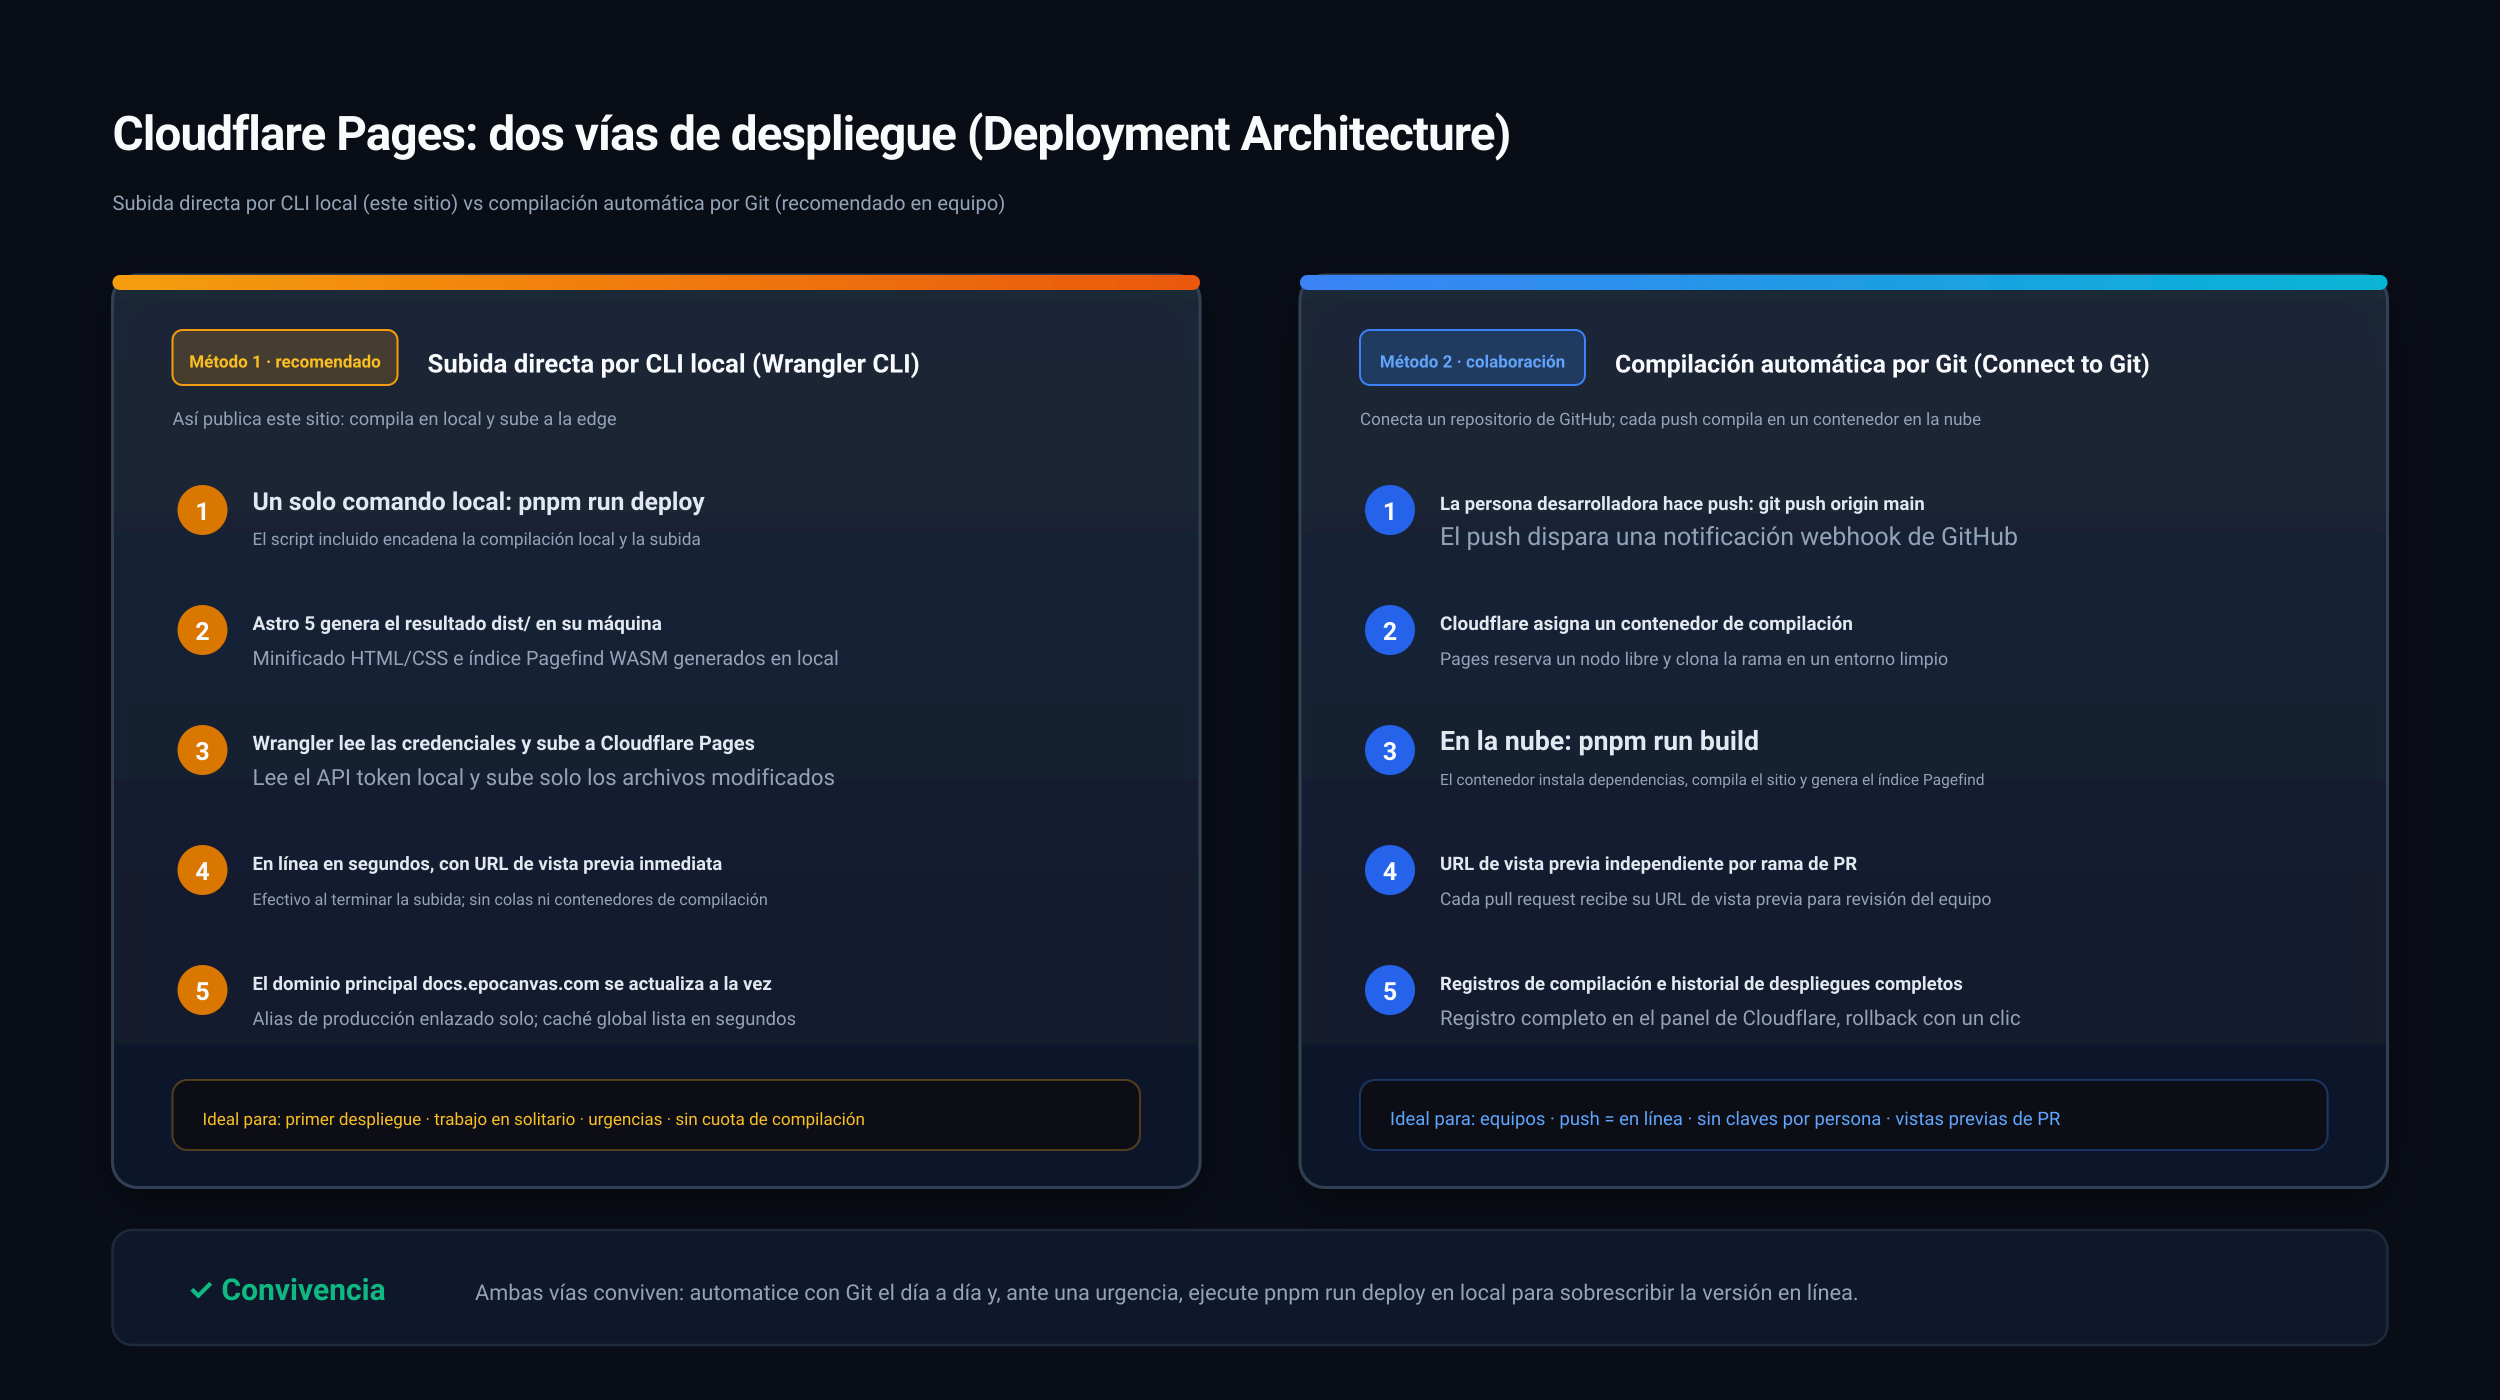
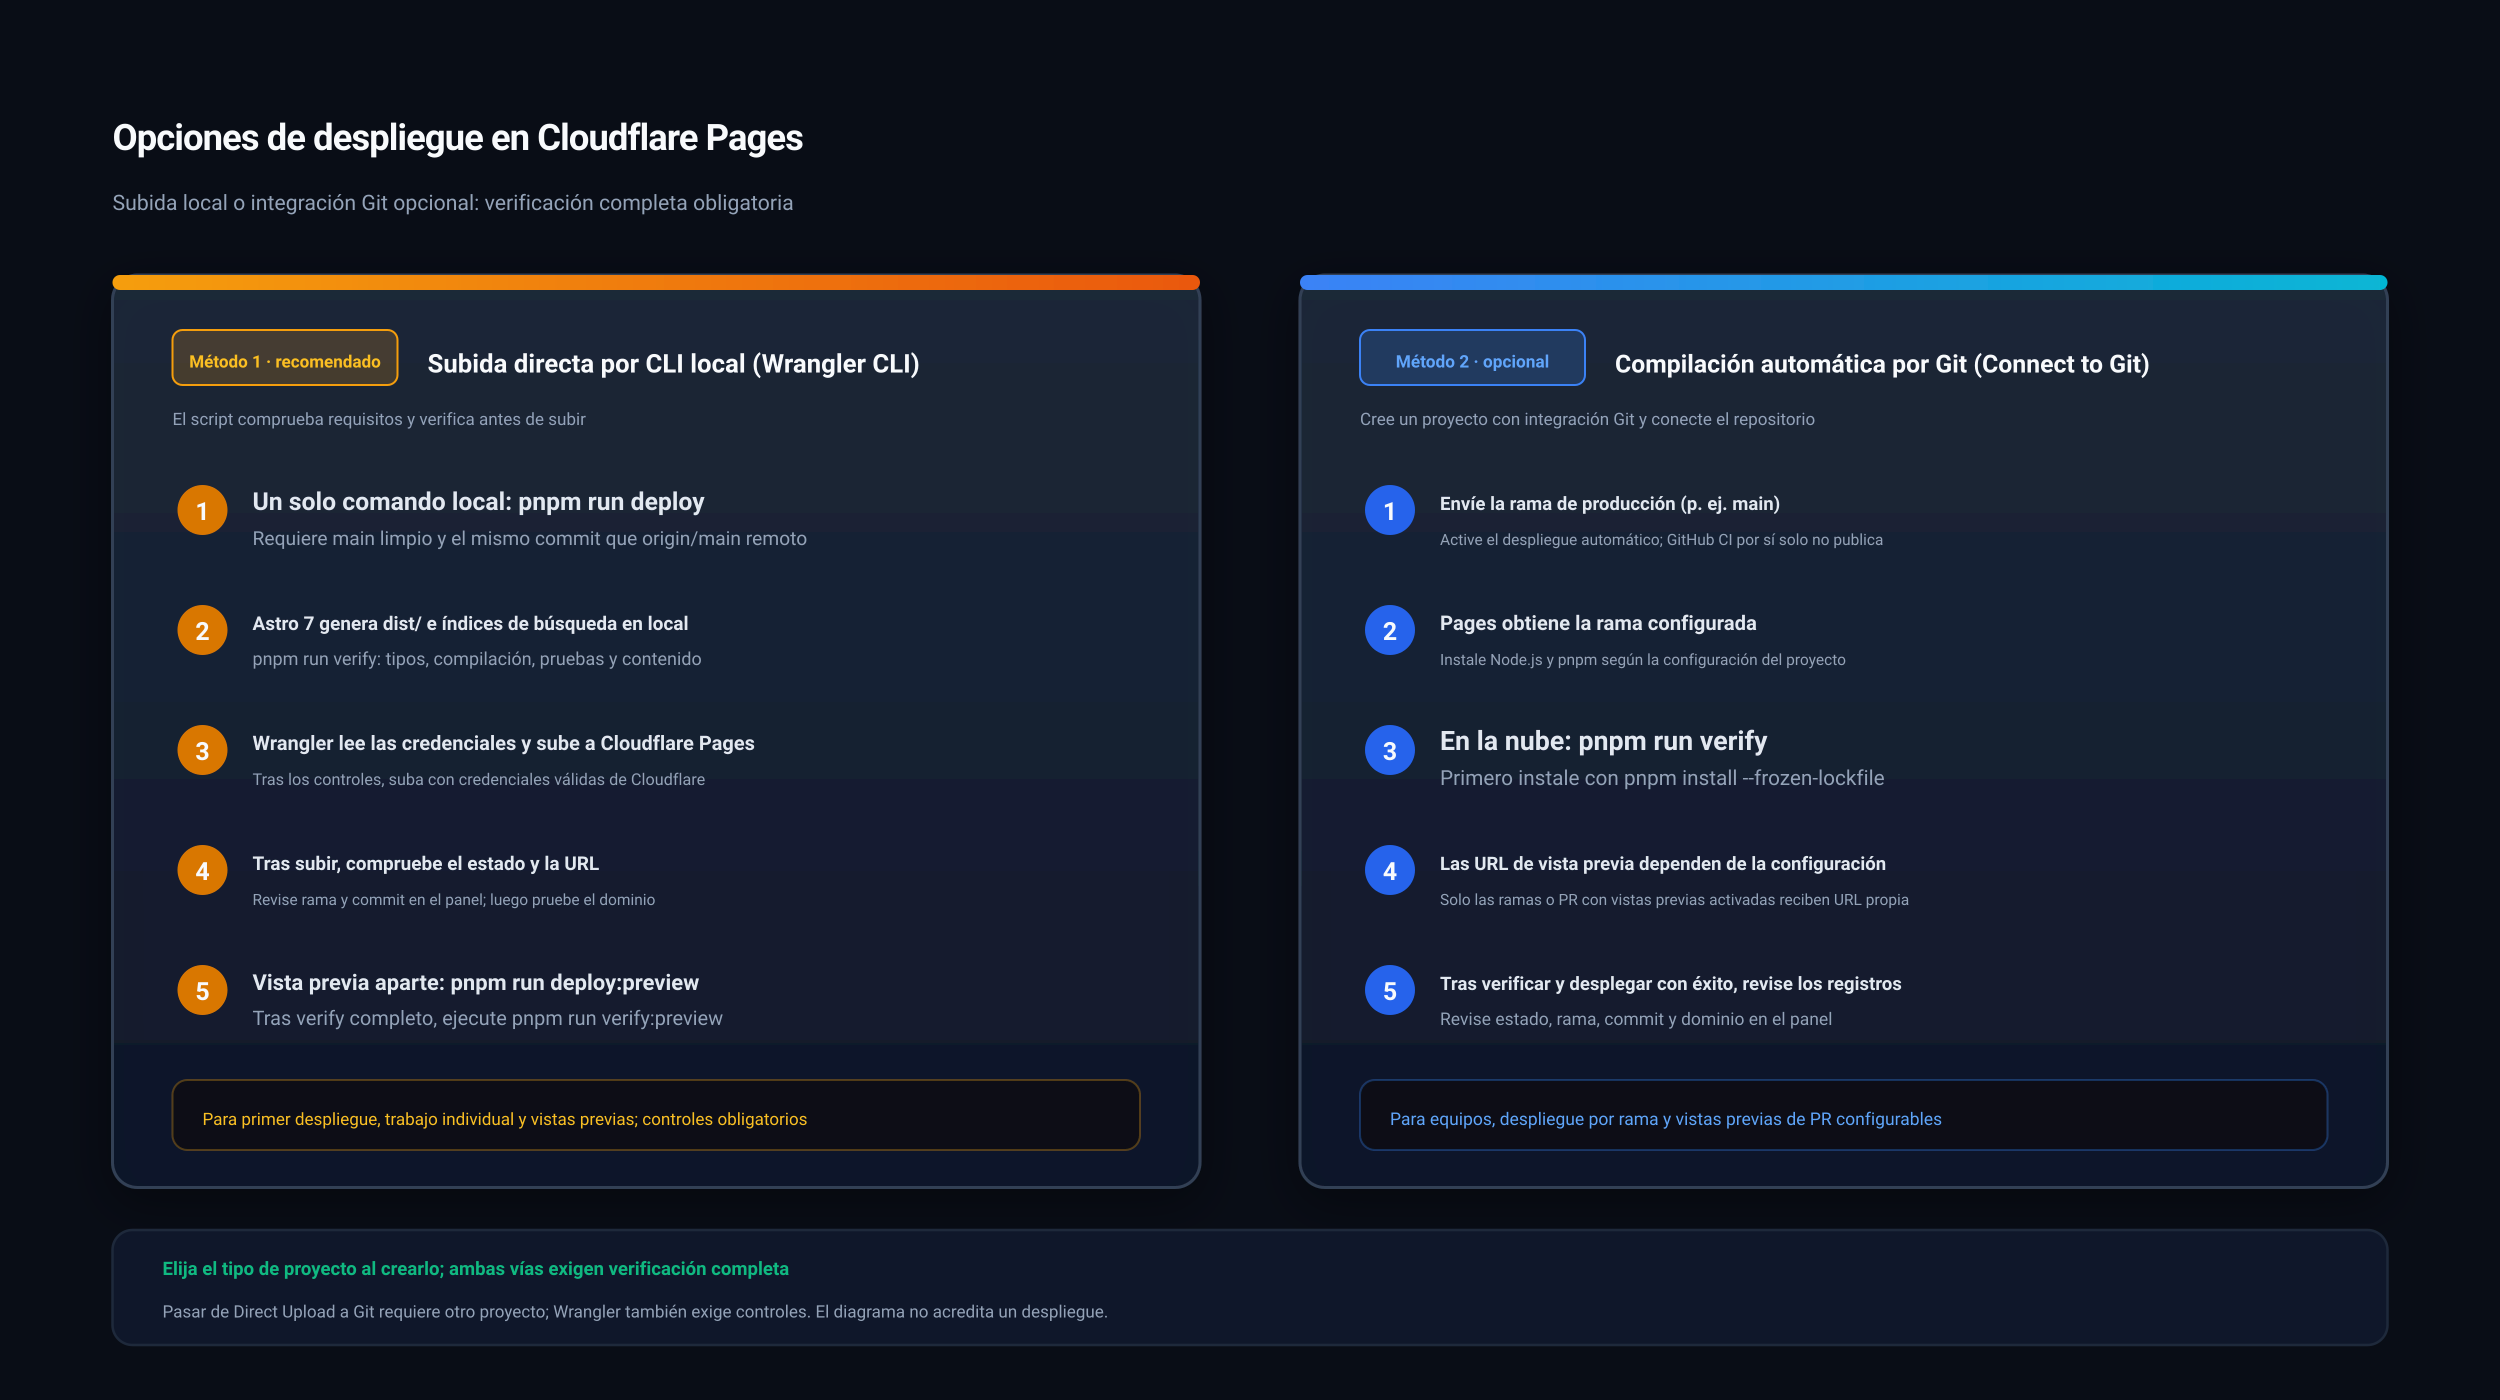
<svg xmlns="http://www.w3.org/2000/svg" viewBox="0 0 1000 560" width="100%" height="100%" style="background:#090d16; font-family:-apple-system,BlinkMacSystemFont,'Segoe UI',Roboto,Helvetica,Arial,sans-serif;">
  <defs>
    <linearGradient id="dc-card" x1="0%" y1="0%" x2="0%" y2="100%">
      <stop offset="0%" stop-color="#1e293b" stop-opacity="0.95" />
      <stop offset="100%" stop-color="#0f172a" stop-opacity="0.95" />
    </linearGradient>
    <linearGradient id="grad-amber-orange" x1="0%" y1="0%" x2="100%" y2="0%">
      <stop offset="0%" stop-color="#f59e0b" />
      <stop offset="100%" stop-color="#ea580c" />
    </linearGradient>
    <linearGradient id="grad-blue-cyan" x1="0%" y1="0%" x2="100%" y2="0%">
      <stop offset="0%" stop-color="#3b82f6" />
      <stop offset="100%" stop-color="#06b6d4" />
    </linearGradient>
    <filter id="dc-shadow" x="-5%" y="-5%" width="110%" height="110%">
      <feDropShadow dx="0" dy="6" stdDeviation="10" flood-color="#000000" flood-opacity="0.4" />
    </filter>
  </defs>
  <rect width="1000" height="560" fill="#090d16" />
  <g transform="translate(45, 36)">
-     <text x="0" y="24" fill="#f8fafc" font-size="19.1" font-weight="700" letter-spacing="-0.4">Cloudflare Pages: dos vías de despliegue (Deployment Architecture)</text>
-     <text x="0" y="48" fill="#94a3b8" font-size="8.06">Subida directa por CLI local (este sitio) vs compilación automática por Git (recomendado en equipo)</text>
+     <text x="0" y="24" fill="#f8fafc" font-size="14.6" font-weight="700" letter-spacing="-0.4">Opciones de despliegue en Cloudflare Pages</text>
+     <text x="0" y="48" fill="#94a3b8" font-size="8.5">Subida local o integración Git opcional: verificación completa obligatoria</text>
  </g>
  <g transform="translate(45, 110)" filter="url(#dc-shadow)">
    <rect width="435" height="365" rx="10" fill="url(#dc-card)" stroke="#334155" stroke-width="1.2" />
    <rect width="435" height="6" rx="3" fill="url(#grad-amber-orange)" />
    <g transform="translate(24, 22)">
      <rect width="90" height="22" rx="4" fill="#f59e0b" fill-opacity="0.2" stroke="#f59e0b" stroke-width="0.8" />
      <text x="45" y="15" fill="#fbbf24" font-size="6.82" font-weight="700" text-anchor="middle">Método 1 · recomendado</text>
      <text x="102" y="17" fill="#f8fafc" font-size="10.3" font-weight="700">Subida directa por CLI local (Wrangler CLI)</text>
-       <text x="0" y="38" fill="#94a3b8" font-size="7.3">Así publica este sitio: compila en local y sube a la edge</text>
+       <text x="0" y="38" fill="#94a3b8" font-size="6.82">El script comprueba requisitos y verifica antes de subir</text>
    </g>
    <g transform="translate(24, 80)">
      <g transform="translate(0, 0)">
        <circle cx="12" cy="14" r="10" fill="#d97706" />
        <text x="12" y="18" fill="#f8fafc" font-size="10" font-weight="700" text-anchor="middle">1</text>
        <text x="32" y="14" fill="#e2e8f0" font-size="9.9" font-weight="600">Un solo comando local: pnpm run deploy</text>
-         <text x="32" y="28" fill="#94a3b8" font-size="6.9">El script incluido encadena la compilación local y la subida</text>
+         <text x="32" y="28" fill="#94a3b8" font-size="7.7">Requiere main limpio y el mismo commit que origin/main remoto</text>
      </g>
      <g transform="translate(0, 48)">
        <circle cx="12" cy="14" r="10" fill="#d97706" />
        <text x="12" y="18" fill="#f8fafc" font-size="10" font-weight="700" text-anchor="middle">2</text>
-         <text x="32" y="14" fill="#e2e8f0" font-size="7.7" font-weight="600">Astro 5 genera el resultado dist/ en su máquina</text>
-         <text x="32" y="28" fill="#94a3b8" font-size="7.9">Minificado HTML/CSS e índice Pagefind WASM generados en local</text>
+         <text x="32" y="14" fill="#e2e8f0" font-size="7.6" font-weight="600">Astro 7 genera dist/ e índices de búsqueda en local</text>
+         <text x="32" y="28" fill="#94a3b8" font-size="7.2">pnpm run verify: tipos, compilación, pruebas y contenido</text>
      </g>
      <g transform="translate(0, 96)">
        <circle cx="12" cy="14" r="10" fill="#d97706" />
        <text x="12" y="18" fill="#f8fafc" font-size="10" font-weight="700" text-anchor="middle">3</text>
        <text x="32" y="14" fill="#e2e8f0" font-size="8" font-weight="600">Wrangler lee las credenciales y sube a Cloudflare Pages</text>
-         <text x="32" y="28" fill="#94a3b8" font-size="8.9">Lee el API token local y sube solo los archivos modificados</text>
+         <text x="32" y="28" fill="#94a3b8" font-size="6.5">Tras los controles, suba con credenciales válidas de Cloudflare</text>
      </g>
      <g transform="translate(0, 144)">
        <circle cx="12" cy="14" r="10" fill="#d97706" />
        <text x="12" y="18" fill="#f8fafc" font-size="10" font-weight="700" text-anchor="middle">4</text>
-         <text x="32" y="14" fill="#e2e8f0" font-size="7.44" font-weight="600">En línea en segundos, con URL de vista previa inmediata</text>
-         <text x="32" y="28" fill="#94a3b8" font-size="6.5">Efectivo al terminar la subida; sin colas ni contenedores de compilación</text>
+         <text x="32" y="14" fill="#e2e8f0" font-size="7.6" font-weight="600">Tras subir, compruebe el estado y la URL</text>
+         <text x="32" y="28" fill="#94a3b8" font-size="6.2">Revise rama y commit en el panel; luego pruebe el dominio</text>
      </g>
      <g transform="translate(0, 192)">
        <circle cx="12" cy="14" r="10" fill="#d97706" />
        <text x="12" y="18" fill="#f8fafc" font-size="10" font-weight="700" text-anchor="middle">5</text>
-         <text x="32" y="14" fill="#e2e8f0" font-size="7.44" font-weight="600">El dominio principal docs.epocanvas.com se actualiza a la vez</text>
-         <text x="32" y="28" fill="#94a3b8" font-size="7.4">Alias de producción enlazado solo; caché global lista en segundos</text>
+         <text x="32" y="14" fill="#e2e8f0" font-size="8.8" font-weight="600">Vista previa aparte: pnpm run deploy:preview</text>
+         <text x="32" y="28" fill="#94a3b8" font-size="8">Tras verify completo, ejecute pnpm run verify:preview</text>
      </g>
    </g>
    <rect x="24" y="322" width="387" height="28" rx="6" fill="#0b0f19" stroke="#f59e0b" stroke-opacity="0.3" stroke-width="0.8" />
-     <text x="36" y="340" fill="#fbbf24" font-size="6.82">Ideal para: primer despliegue · trabajo en solitario · urgencias · sin cuota de compilación</text>
+     <text x="36" y="340" fill="#fbbf24" font-size="6.82">Para primer despliegue, trabajo individual y vistas previas; controles obligatorios</text>
  </g>
  <g transform="translate(520, 110)" filter="url(#dc-shadow)">
    <rect width="435" height="365" rx="10" fill="url(#dc-card)" stroke="#334155" stroke-width="1.2" />
    <rect width="435" height="6" rx="3" fill="url(#grad-blue-cyan)" />
    <g transform="translate(24, 22)">
      <rect width="90" height="22" rx="4" fill="#3b82f6" fill-opacity="0.2" stroke="#3b82f6" stroke-width="0.8" />
-       <text x="45" y="15" fill="#60a5fa" font-size="6.82" font-weight="700" text-anchor="middle">Método 2 · colaboración</text>
+       <text x="45" y="15" fill="#60a5fa" font-size="6.9" font-weight="700" text-anchor="middle">Método 2 · opcional</text>
      <text x="102" y="17" fill="#f8fafc" font-size="9.92" font-weight="700">Compilación automática por Git (Connect to Git)</text>
-       <text x="0" y="38" fill="#94a3b8" font-size="6.82">Conecta un repositorio de GitHub; cada push compila en un contenedor en la nube</text>
+       <text x="0" y="38" fill="#94a3b8" font-size="6.82">Cree un proyecto con integración Git y conecte el repositorio</text>
    </g>
    <g transform="translate(24, 80)">
      <g transform="translate(0, 0)">
        <circle cx="12" cy="14" r="10" fill="#2563eb" />
        <text x="12" y="18" fill="#f8fafc" font-size="10" font-weight="700" text-anchor="middle">1</text>
-         <text x="32" y="14" fill="#e2e8f0" font-size="7.44" font-weight="600">La persona desarrolladora hace push: git push origin main</text>
-         <text x="32" y="28" fill="#94a3b8" font-size="10">El push dispara una notificación webhook de GitHub</text>
+         <text x="32" y="14" fill="#e2e8f0" font-size="7.44" font-weight="600">Envíe la rama de producción (p. ej. main)</text>
+         <text x="32" y="28" fill="#94a3b8" font-size="6.2">Active el despliegue automático; GitHub CI por sí solo no publica</text>
      </g>
      <g transform="translate(0, 48)">
        <circle cx="12" cy="14" r="10" fill="#2563eb" />
        <text x="12" y="18" fill="#f8fafc" font-size="10" font-weight="700" text-anchor="middle">2</text>
-         <text x="32" y="14" fill="#e2e8f0" font-size="7.6" font-weight="600">Cloudflare asigna un contenedor de compilación</text>
-         <text x="32" y="28" fill="#94a3b8" font-size="7.1">Pages reserva un nodo libre y clona la rama en un entorno limpio</text>
+         <text x="32" y="14" fill="#e2e8f0" font-size="8.1" font-weight="600">Pages obtiene la rama configurada</text>
+         <text x="32" y="28" fill="#94a3b8" font-size="6.2">Instale Node.js y pnpm según la configuración del proyecto</text>
      </g>
      <g transform="translate(0, 96)">
        <circle cx="12" cy="14" r="10" fill="#2563eb" />
        <text x="12" y="18" fill="#f8fafc" font-size="10" font-weight="700" text-anchor="middle">3</text>
-         <text x="32" y="14" fill="#e2e8f0" font-size="10.7" font-weight="600">En la nube: pnpm run build</text>
-         <text x="32" y="28" fill="#94a3b8" font-size="6.2">El contenedor instala dependencias, compila el sitio y genera el índice Pagefind</text>
+         <text x="32" y="14" fill="#e2e8f0" font-size="10.7" font-weight="600">En la nube: pnpm run verify</text>
+         <text x="32" y="28" fill="#94a3b8" font-size="8.3">Primero instale con pnpm install --frozen-lockfile</text>
      </g>
      <g transform="translate(0, 144)">
        <circle cx="12" cy="14" r="10" fill="#2563eb" />
        <text x="12" y="18" fill="#f8fafc" font-size="10" font-weight="700" text-anchor="middle">4</text>
-         <text x="32" y="14" fill="#e2e8f0" font-size="7.44" font-weight="600">URL de vista previa independiente por rama de PR</text>
-         <text x="32" y="28" fill="#94a3b8" font-size="7">Cada pull request recibe su URL de vista previa para revisión del equipo</text>
+         <text x="32" y="14" fill="#e2e8f0" font-size="7.44" font-weight="600">Las URL de vista previa dependen de la configuración</text>
+         <text x="32" y="28" fill="#94a3b8" font-size="6.2">Solo las ramas o PR con vistas previas activadas reciben URL propia</text>
      </g>
      <g transform="translate(0, 192)">
        <circle cx="12" cy="14" r="10" fill="#2563eb" />
        <text x="12" y="18" fill="#f8fafc" font-size="10" font-weight="700" text-anchor="middle">5</text>
-         <text x="32" y="14" fill="#e2e8f0" font-size="7.44" font-weight="600">Registros de compilación e historial de despliegues completos</text>
-         <text x="32" y="28" fill="#94a3b8" font-size="8.2">Registro completo en el panel de Cloudflare, rollback con un clic</text>
+         <text x="32" y="14" fill="#e2e8f0" font-size="7.44" font-weight="600">Tras verificar y desplegar con éxito, revise los registros</text>
+         <text x="32" y="28" fill="#94a3b8" font-size="7">Revise estado, rama, commit y dominio en el panel</text>
      </g>
    </g>
    <rect x="24" y="322" width="387" height="28" rx="6" fill="#0b0f19" stroke="#3b82f6" stroke-opacity="0.3" stroke-width="0.8" />
-     <text x="36" y="340" fill="#60a5fa" font-size="7.4">Ideal para: equipos · push = en línea · sin claves por persona · vistas previas de PR</text>
+     <text x="36" y="340" fill="#60a5fa" font-size="7">Para equipos, despliegue por rama y vistas previas de PR configurables</text>
  </g>
  <g transform="translate(45, 492)">
    <rect width="910" height="46" rx="8" fill="#0f172a" stroke="#1e293b" stroke-width="1" />
-     <text x="30" y="28" fill="#10b981" font-size="12" font-weight="700">✓ Convivencia</text>
-     <text x="145" y="28" fill="#94a3b8" font-size="8.7">Ambas vías conviven: automatice con Git el día a día y, ante una urgencia, ejecute pnpm run deploy en local para sobrescribir la versión en línea.</text>
+     <text x="20" y="18" fill="#10b981" font-size="7.44" font-weight="700">Elija el tipo de proyecto al crearlo; ambas vías exigen verificación completa</text>
+     <text x="20" y="35" fill="#94a3b8" font-size="6.82">Pasar de Direct Upload a Git requiere otro proyecto; Wrangler también exige controles. El diagrama no acredita un despliegue.</text>
  </g>
</svg>
